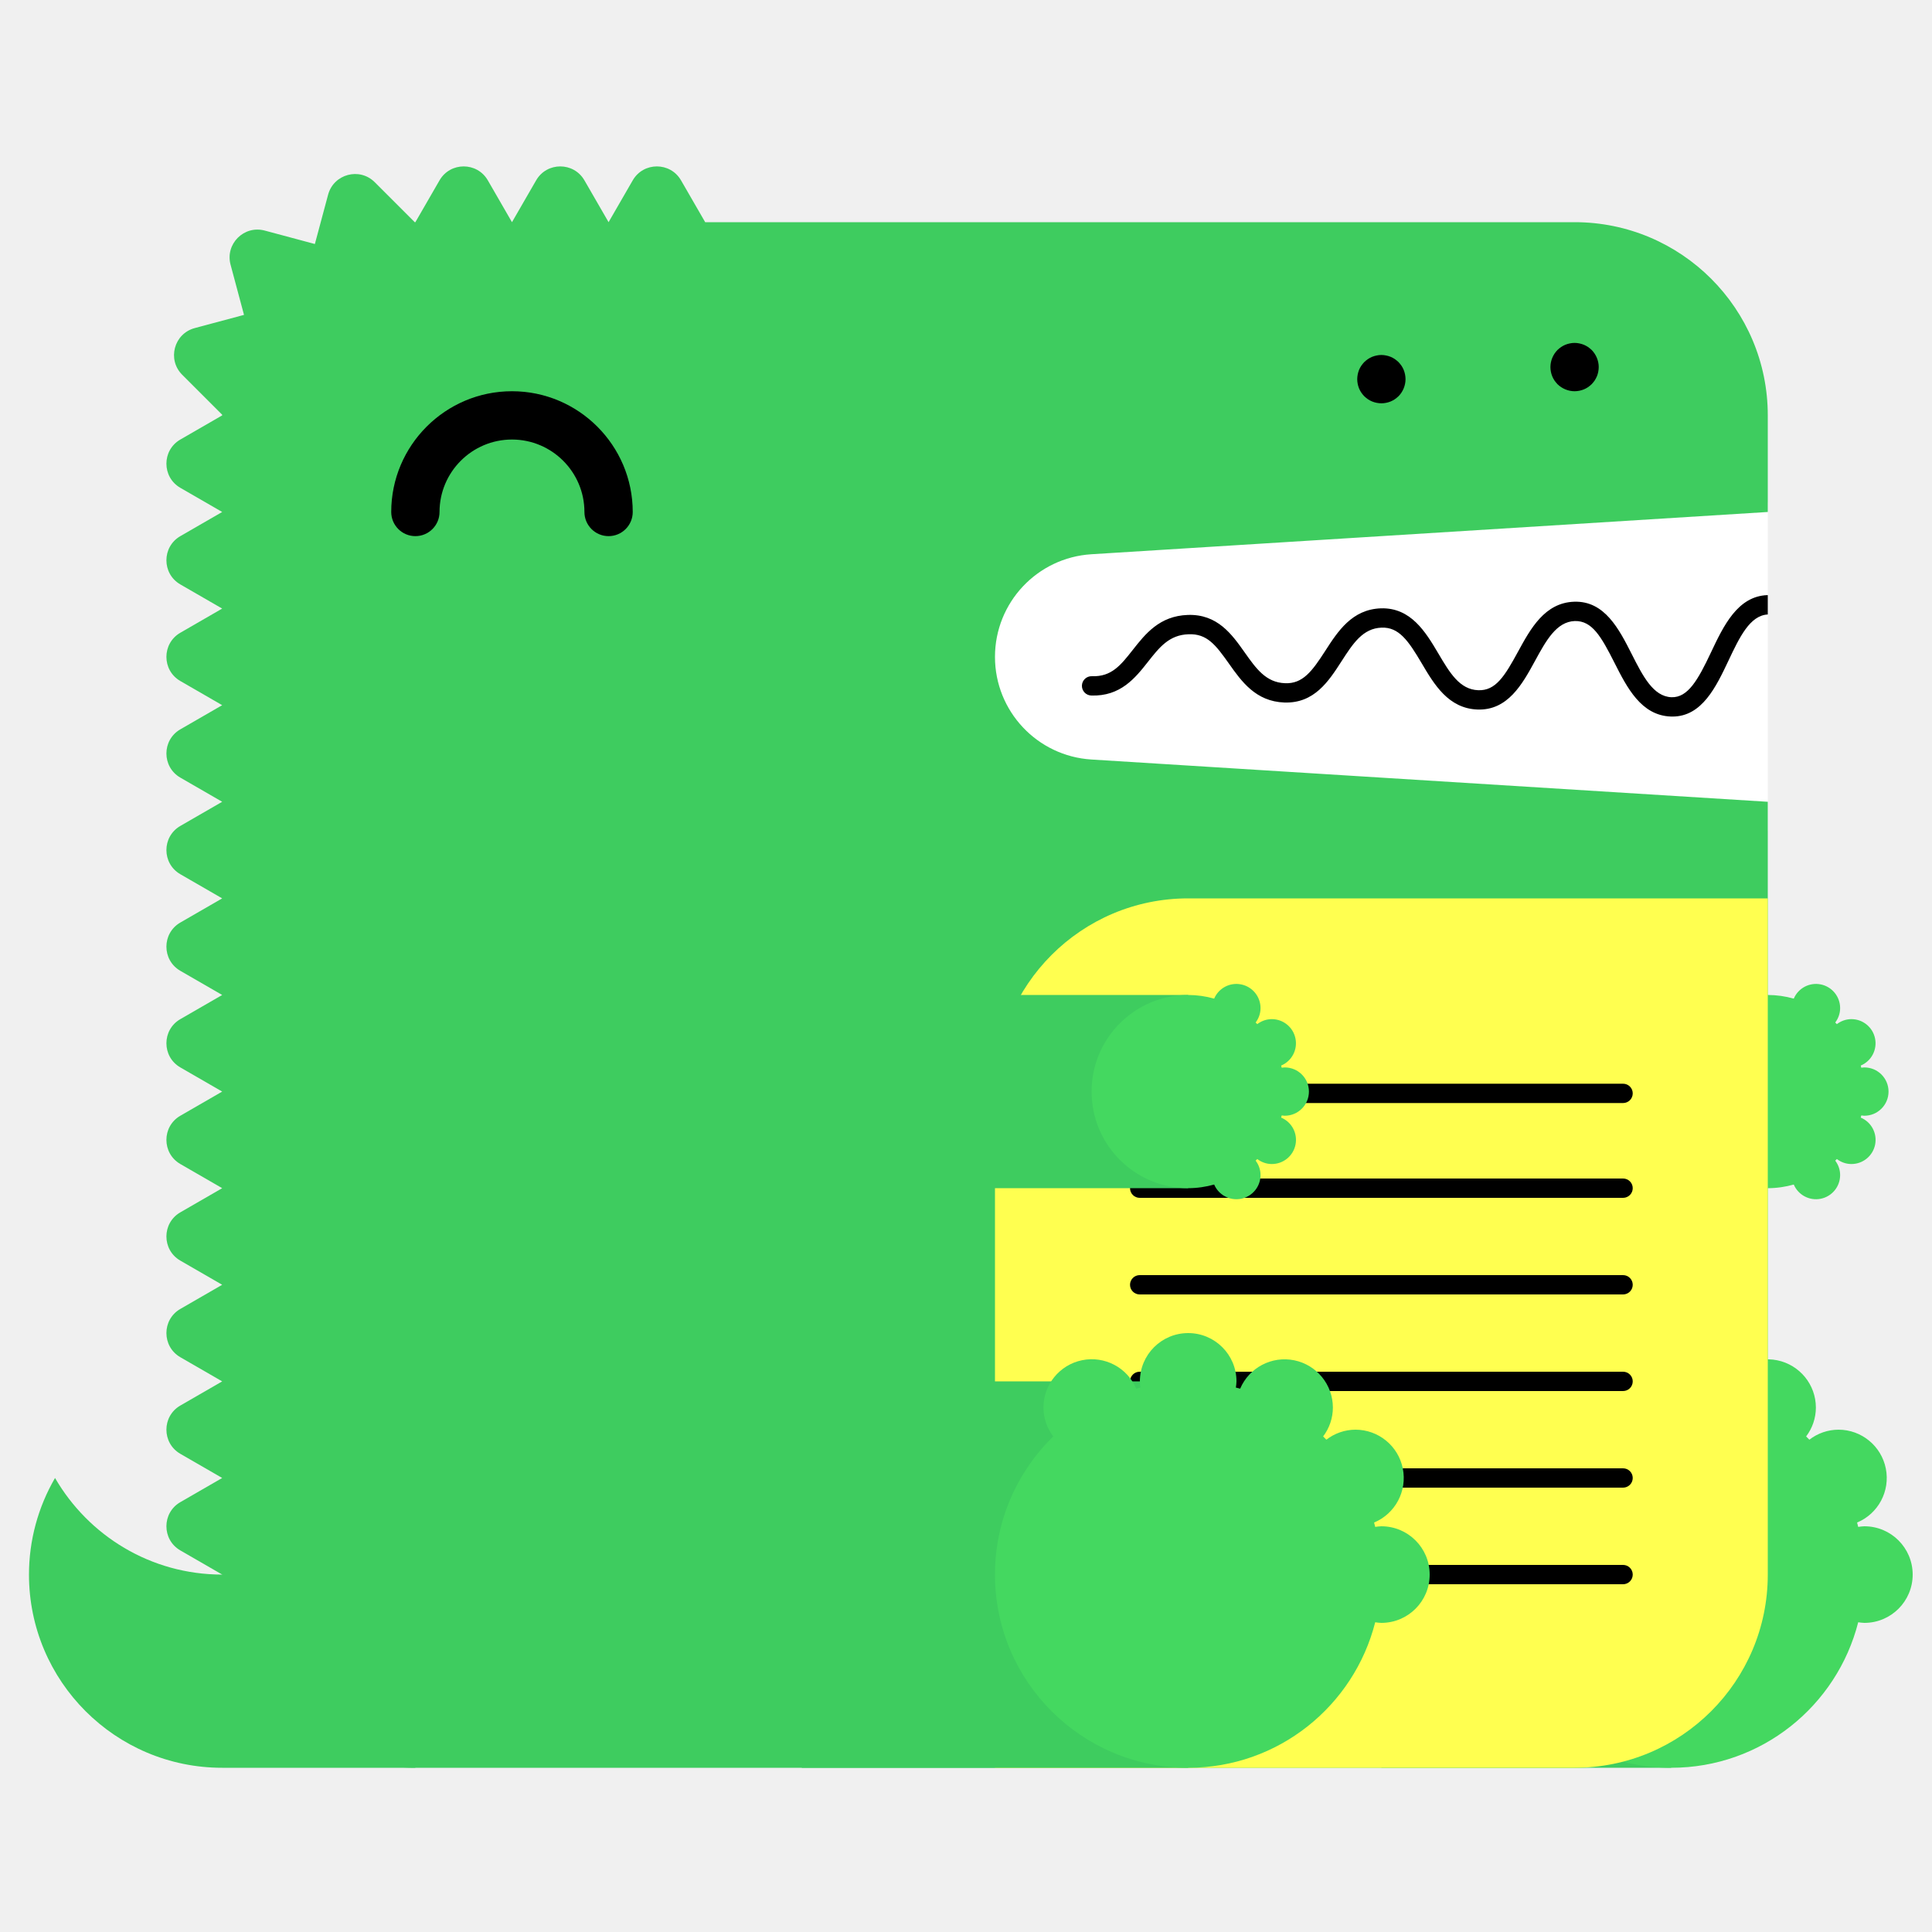
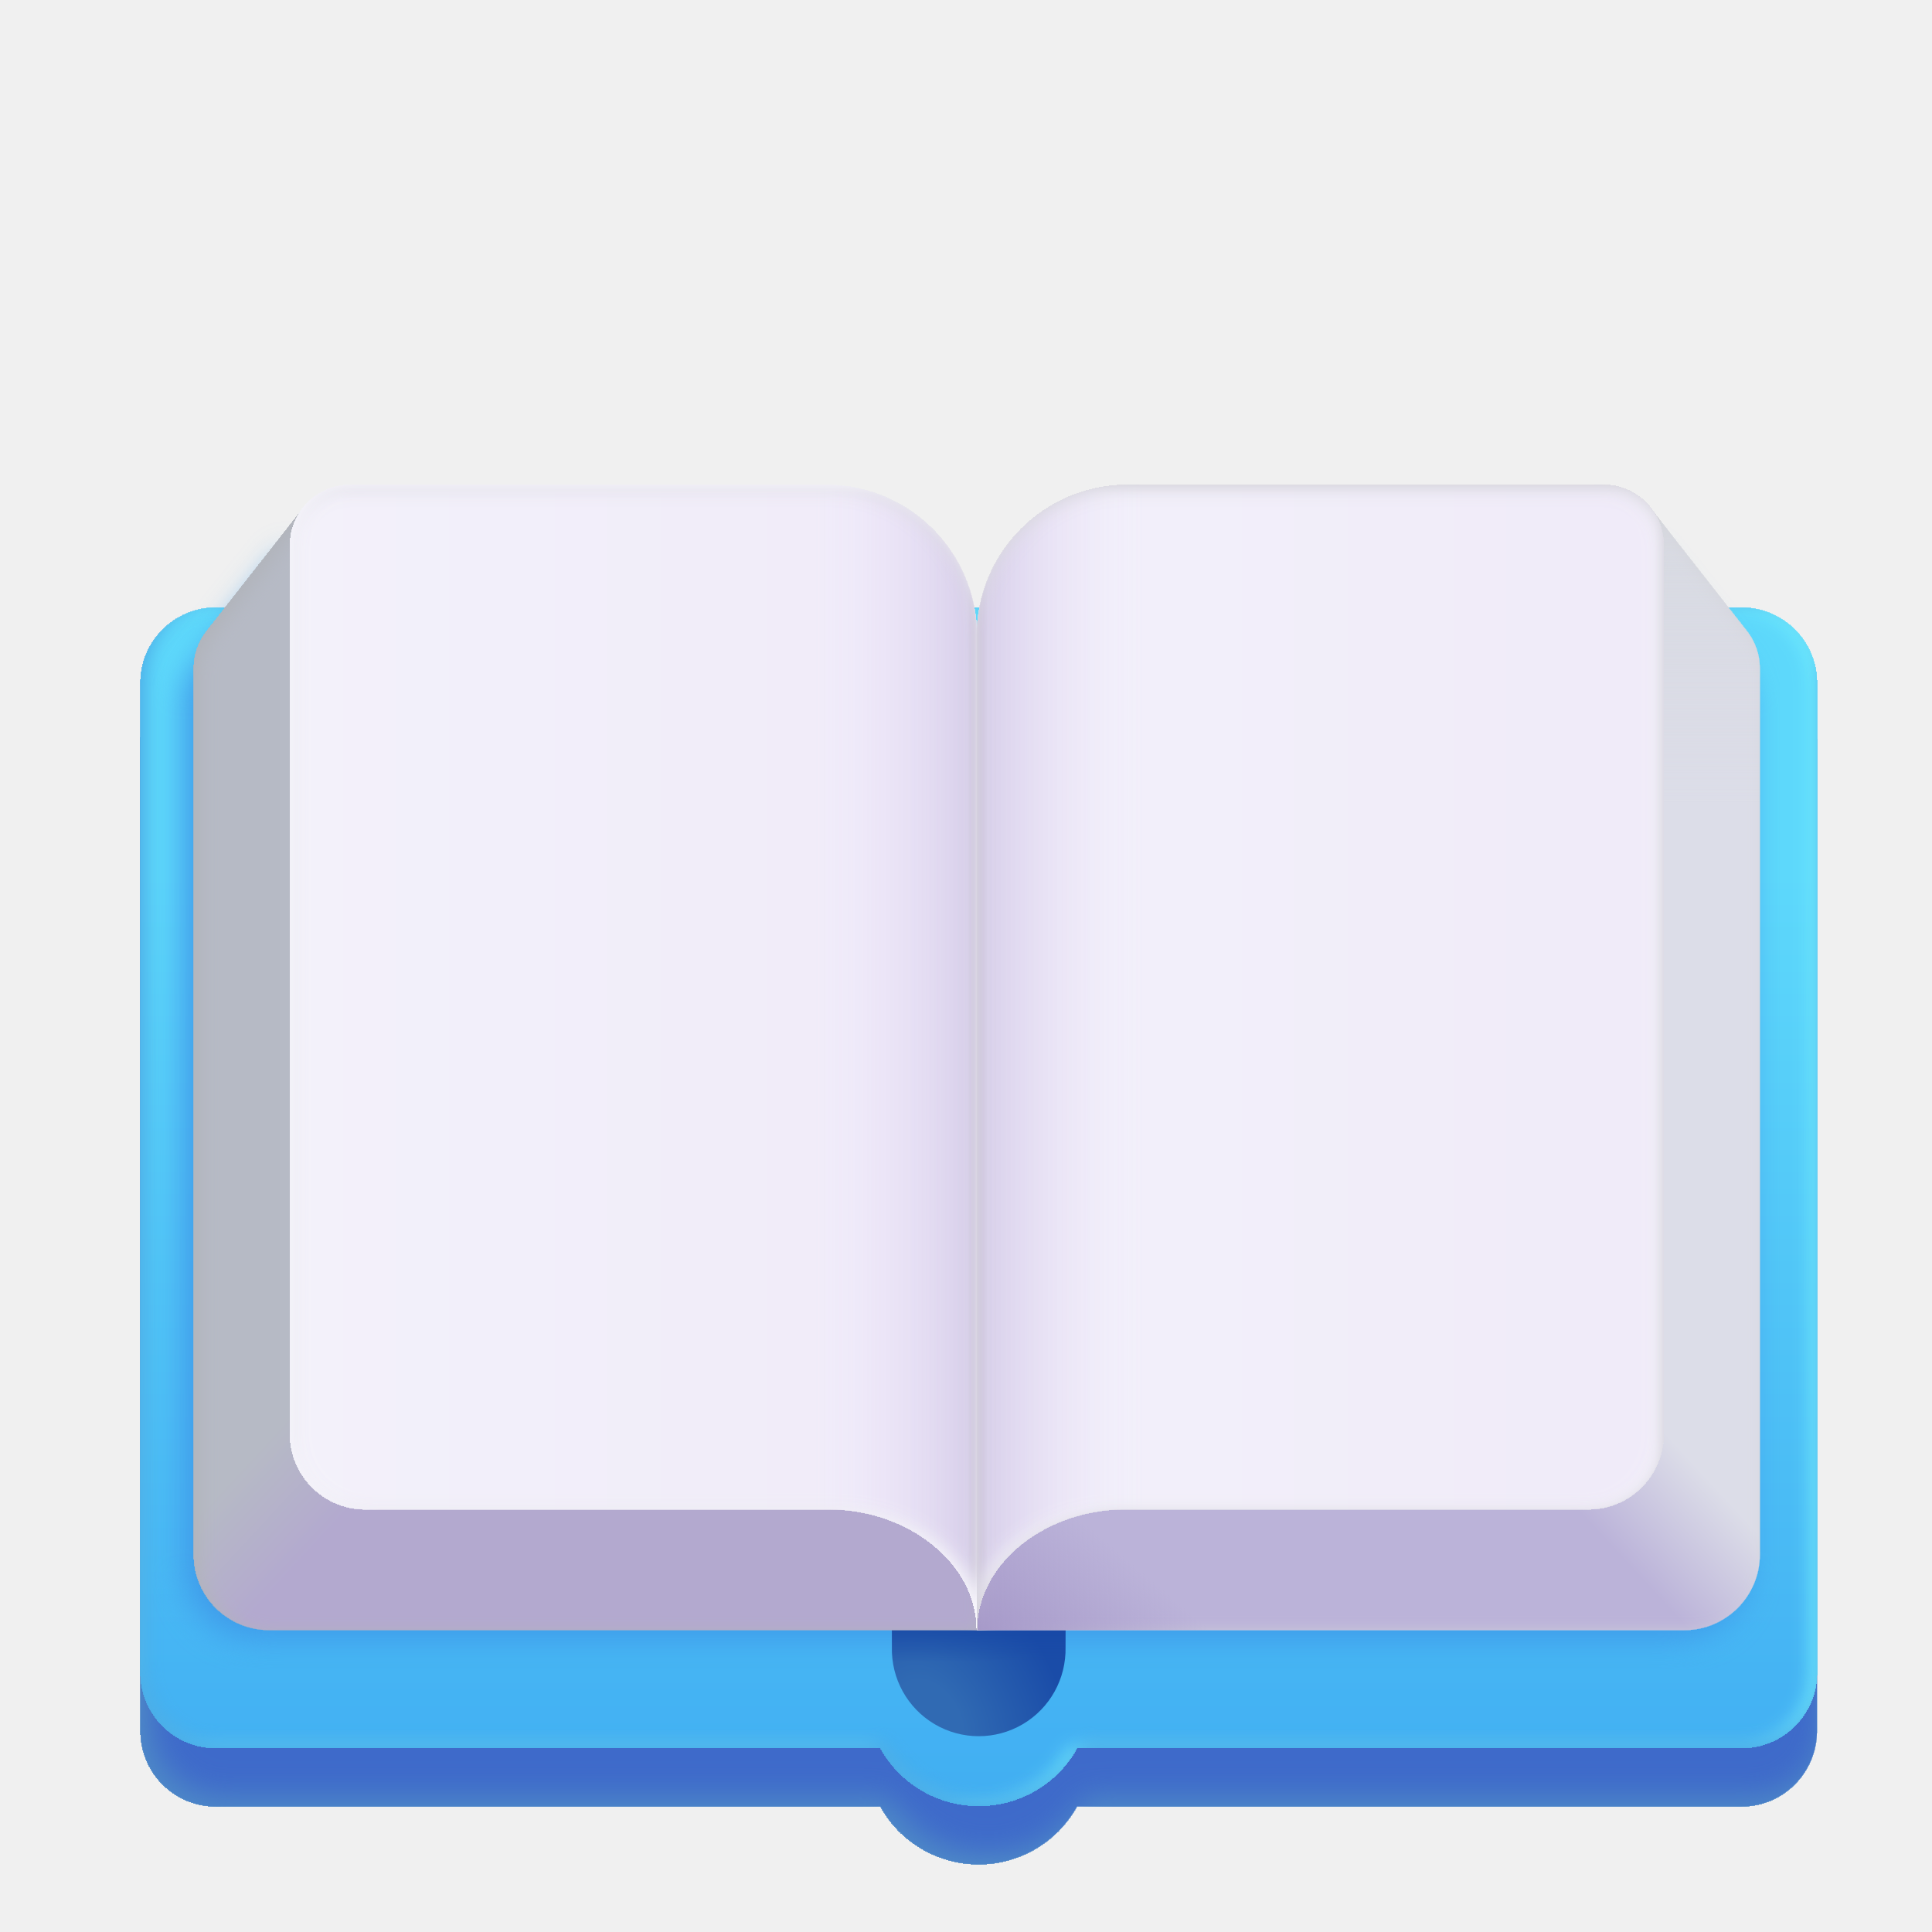
- <svg xmlns="http://www.w3.org/2000/svg" width="200" height="200" viewBox="0 0 200 200">
-   <g fill="none" fill-rule="evenodd">
-     <path fill="#FFF" d="M99 52h84v34H99z" />
-     <path d="M23 163c-7.398 0-13.843-4.027-17.303-10A19.886 19.886 0 0 0 3 163c0 11.046 8.954 20 20 20h20v-20H23z" fill="#3ECC5F" />
-     <path d="M112.98 57.376L183 53V43c0-11.046-8.954-20-20-20H73l-2.5-4.33c-1.112-1.925-3.889-1.925-5 0L63 23l-2.5-4.33c-1.111-1.925-3.889-1.925-5 0L53 23l-2.5-4.33c-1.111-1.925-3.889-1.925-5 0L43 23c-.022 0-.042.003-.065.003l-4.142-4.141c-1.57-1.571-4.252-.853-4.828 1.294l-1.369 5.104-5.192-1.392c-2.148-.575-4.111 1.389-3.535 3.536l1.39 5.193-5.102 1.367c-2.148.576-2.867 3.259-1.296 4.83l4.142 4.142c0 .021-.003.042-.003.064l-4.33 2.5c-1.925 1.111-1.925 3.889 0 5L23 53l-4.33 2.5c-1.925 1.111-1.925 3.889 0 5L23 63l-4.33 2.5c-1.925 1.111-1.925 3.889 0 5L23 73l-4.33 2.5c-1.925 1.111-1.925 3.889 0 5L23 83l-4.33 2.5c-1.925 1.111-1.925 3.889 0 5L23 93l-4.33 2.5c-1.925 1.111-1.925 3.889 0 5L23 103l-4.33 2.5c-1.925 1.111-1.925 3.889 0 5L23 113l-4.33 2.5c-1.925 1.111-1.925 3.889 0 5L23 123l-4.33 2.5c-1.925 1.111-1.925 3.889 0 5L23 133l-4.33 2.5c-1.925 1.111-1.925 3.889 0 5L23 143l-4.33 2.5c-1.925 1.111-1.925 3.889 0 5L23 153l-4.33 2.5c-1.925 1.111-1.925 3.889 0 5L23 163c0 11.046 8.954 20 20 20h120c11.046 0 20-8.954 20-20V83l-70.02-4.376A10.645 10.645 0 0 1 103 68c0-5.621 4.37-10.273 9.98-10.624" fill="#3ECC5F" />
-     <path fill="#3ECC5F" d="M143 183h30v-40h-30z" />
-     <path d="M193 158c-.219 0-.428.037-.639.064-.038-.15-.074-.301-.116-.451A5 5 0 0 0 190.32 148a4.96 4.96 0 0 0-3.016 1.036 26.531 26.531 0 0 0-.335-.336 4.955 4.955 0 0 0 1.011-2.987 5 5 0 0 0-9.599-1.959c-.148-.042-.297-.077-.445-.115.027-.211.064-.42.064-.639a5 5 0 0 0-5-5 5 5 0 0 0-5 5c0 .219.037.428.064.639-.148.038-.297.073-.445.115a4.998 4.998 0 0 0-9.599 1.959c0 1.125.384 2.151 1.011 2.987-3.717 3.632-6.031 8.693-6.031 14.3 0 11.046 8.954 20 20 20 9.339 0 17.16-6.41 19.361-15.064.211.027.42.064.639.064a5 5 0 0 0 5-5 5 5 0 0 0-5-5" fill="#44D860" />
-     <path fill="#3ECC5F" d="M153 123h30v-20h-30z" />
-     <path d="M193 115.5a2.5 2.5 0 1 0 0-5c-.109 0-.214.019-.319.032-.02-.075-.037-.15-.058-.225a2.501 2.501 0 0 0-.963-4.807c-.569 0-1.088.197-1.508.518a6.653 6.653 0 0 0-.168-.168c.314-.417.506-.931.506-1.494a2.5 2.5 0 0 0-4.8-.979A9.987 9.987 0 0 0 183 103c-5.522 0-10 4.478-10 10s4.478 10 10 10c.934 0 1.833-.138 2.69-.377a2.5 2.5 0 0 0 4.8-.979c0-.563-.192-1.077-.506-1.494.057-.055.113-.111.168-.168.42.321.939.518 1.508.518a2.5 2.5 0 0 0 .963-4.807c.021-.074.038-.15.058-.225.105.013.21.032.319.032" fill="#44D860" />
-     <path d="M63 55.5a2.5 2.5 0 0 1-2.5-2.5c0-4.136-3.364-7.5-7.5-7.5s-7.5 3.364-7.5 7.5a2.5 2.5 0 1 1-5 0c0-6.893 5.607-12.5 12.5-12.5S65.5 46.107 65.5 53a2.5 2.5 0 0 1-2.5 2.5" fill="#000" />
-     <path d="M103 183h60c11.046 0 20-8.954 20-20V93h-60c-11.046 0-20 8.954-20 20v70z" fill="#FFFF50" />
-     <path d="M168.02 124h-50.04a1 1 0 1 1 0-2h50.04a1 1 0 1 1 0 2m0 20h-50.04a1 1 0 1 1 0-2h50.04a1 1 0 1 1 0 2m0 20h-50.04a1 1 0 1 1 0-2h50.04a1 1 0 1 1 0 2m0-49.814h-50.04a1 1 0 1 1 0-2h50.04a1 1 0 1 1 0 2m0 19.814h-50.04a1 1 0 1 1 0-2h50.04a1 1 0 1 1 0 2m0 20h-50.04a1 1 0 1 1 0-2h50.04a1 1 0 1 1 0 2M183 61.611c-.012 0-.022-.006-.034-.005-3.09.105-4.552 3.196-5.842 5.923-1.346 2.85-2.387 4.703-4.093 4.647-1.889-.068-2.969-2.202-4.113-4.46-1.314-2.594-2.814-5.536-5.963-5.426-3.046.104-4.513 2.794-5.807 5.167-1.377 2.528-2.314 4.065-4.121 3.994-1.927-.07-2.951-1.805-4.136-3.813-1.321-2.236-2.848-4.75-5.936-4.664-2.994.103-4.465 2.385-5.763 4.4-1.373 2.13-2.335 3.428-4.165 3.351-1.973-.07-2.992-1.51-4.171-3.177-1.324-1.873-2.816-3.993-5.895-3.89-2.928.1-4.399 1.97-5.696 3.618-1.232 1.564-2.194 2.802-4.229 2.724a1 1 0 0 0-.072 2c3.017.101 4.545-1.8 5.872-3.487 1.177-1.496 2.193-2.787 4.193-2.855 1.926-.082 2.829 1.115 4.195 3.045 1.297 1.834 2.769 3.914 5.731 4.021 3.103.104 4.596-2.215 5.918-4.267 1.182-1.834 2.202-3.417 4.15-3.484 1.793-.067 2.769 1.35 4.145 3.681 1.297 2.197 2.766 4.686 5.787 4.796 3.125.108 4.634-2.62 5.949-5.035 1.139-2.088 2.214-4.06 4.119-4.126 1.793-.042 2.728 1.595 4.111 4.33 1.292 2.553 2.757 5.445 5.825 5.556l.169.003c3.064 0 4.518-3.075 5.805-5.794 1.139-2.41 2.217-4.68 4.067-4.773v-2z" fill="#000" />
-     <path fill="#3ECC5F" d="M83 183h40v-40H83z" />
-     <path d="M143 158c-.219 0-.428.037-.639.064-.038-.15-.074-.301-.116-.451A5 5 0 0 0 140.32 148a4.96 4.96 0 0 0-3.016 1.036 26.531 26.531 0 0 0-.335-.336 4.955 4.955 0 0 0 1.011-2.987 5 5 0 0 0-9.599-1.959c-.148-.042-.297-.077-.445-.115.027-.211.064-.42.064-.639a5 5 0 0 0-5-5 5 5 0 0 0-5 5c0 .219.037.428.064.639-.148.038-.297.073-.445.115a4.998 4.998 0 0 0-9.599 1.959c0 1.125.384 2.151 1.011 2.987-3.717 3.632-6.031 8.693-6.031 14.3 0 11.046 8.954 20 20 20 9.339 0 17.16-6.41 19.361-15.064.211.027.42.064.639.064a5 5 0 0 0 5-5 5 5 0 0 0-5-5" fill="#44D860" />
-     <path fill="#3ECC5F" d="M83 123h40v-20H83z" />
-     <path d="M133 115.5a2.5 2.5 0 1 0 0-5c-.109 0-.214.019-.319.032-.02-.075-.037-.15-.058-.225a2.501 2.501 0 0 0-.963-4.807c-.569 0-1.088.197-1.508.518a6.653 6.653 0 0 0-.168-.168c.314-.417.506-.931.506-1.494a2.5 2.5 0 0 0-4.8-.979A9.987 9.987 0 0 0 123 103c-5.522 0-10 4.478-10 10s4.478 10 10 10c.934 0 1.833-.138 2.69-.377a2.5 2.5 0 0 0 4.8-.979c0-.563-.192-1.077-.506-1.494.057-.055.113-.111.168-.168.42.321.939.518 1.508.518a2.5 2.5 0 0 0 .963-4.807c.021-.074.038-.15.058-.225.105.013.21.032.319.032" fill="#44D860" />
-     <path d="M143 41.75c-.16 0-.33-.02-.49-.05a2.52 2.52 0 0 1-.47-.14c-.15-.06-.29-.14-.431-.23-.13-.09-.259-.2-.38-.31-.109-.12-.219-.24-.309-.38s-.17-.28-.231-.43a2.619 2.619 0 0 1-.189-.96c0-.16.02-.33.05-.49.03-.16.08-.31.139-.47.061-.15.141-.29.231-.43.09-.13.2-.26.309-.38.121-.11.25-.22.38-.31.141-.09.281-.17.431-.23.149-.06.31-.11.47-.14.32-.07.65-.07.98 0 .159.03.32.08.47.14.149.06.29.14.43.23.13.09.259.2.38.31.11.12.22.25.31.38.09.14.17.28.23.43.06.16.11.31.14.47.029.16.05.33.05.49 0 .66-.271 1.31-.73 1.77-.121.11-.25.22-.38.31-.14.09-.281.17-.43.23a2.565 2.565 0 0 1-.96.19m20-1.25c-.66 0-1.3-.27-1.771-.73a3.802 3.802 0 0 1-.309-.38c-.09-.14-.17-.28-.231-.43a2.619 2.619 0 0 1-.189-.96c0-.66.27-1.3.729-1.77.121-.11.25-.22.38-.31.141-.09.281-.17.431-.23.149-.06.31-.11.47-.14.32-.07.66-.07.98 0 .159.03.32.08.47.14.149.06.29.14.43.23.13.09.259.2.38.31.459.47.73 1.11.73 1.77 0 .16-.021.33-.05.49-.03.16-.08.32-.14.47-.07.15-.14.29-.23.43-.09.13-.2.26-.31.38-.121.11-.25.22-.38.31-.14.09-.281.17-.43.23a2.565 2.565 0 0 1-.96.19" fill="#000" />
+ <svg xmlns="http://www.w3.org/2000/svg" width="128" height="128" viewBox="0 0 32 32">
+   <g fill="none">
+     <g filter="url(#f1579idc)">
+       <path fill="#3e6aca" d="M3.578 11.031c-.69 0-1.25.56-1.25 1.25v16.39c0 .691.56 1.25 1.25 1.25h11.005a1.863 1.863 0 0 0 3.256 0h11.005c.69 0 1.25-.559 1.25-1.25v-16.39c0-.69-.56-1.25-1.25-1.25z" />
+     </g>
+     <g filter="url(#f1579idd)">
+       <path fill="url(#f1579id0)" d="M3.578 10.063c-.69 0-1.25.56-1.25 1.25v16.39c0 .69.56 1.25 1.25 1.25h11.005a1.863 1.863 0 0 0 3.256 0h11.005c.69 0 1.25-.56 1.25-1.25v-16.39c0-.69-.56-1.25-1.25-1.25z" />
+     </g>
+     <g filter="url(#f1579ide)">
+       <path fill="#3f9bea" d="m4.81 9.094l-1.565 1.941a.96.96 0 0 0-.214.602V25.93c0 .672.56 1.217 1.25 1.217H27.72c.69 0 1.25-.545 1.25-1.217V11.637a.96.96 0 0 0-.214-.602L27.19 9.094L25.348 23.74H6.652z" />
+     </g>
+     <path fill="url(#f1579idj)" d="M14.773 25.703h2.875v1.578a1.438 1.438 0 1 1-2.875 0z" />
+     <path fill="url(#f1579id1)" d="M14.773 25.703h2.875v1.578a1.438 1.438 0 1 1-2.875 0z" />
+     <g filter="url(#f1579idf)">
+       <path fill="url(#f1579id2)" d="M3.424 10.455L4.99 8.46L6.832 23.5h9.348V27H4.46c-.69 0-1.25-.56-1.25-1.25V11.072a1 1 0 0 1 .214-.617" />
+     </g>
+     <g filter="url(#f1579idg)">
+       <path fill="url(#f1579id3)" d="M28.935 10.455L27.369 8.46L25.528 23.5H16.18V27h11.718c.69 0 1.25-.56 1.25-1.25V11.072a1 1 0 0 0-.213-.617" />
+       <path fill="url(#f1579id4)" d="M28.935 10.455L27.369 8.46L25.528 23.5H16.18V27h11.718c.69 0 1.25-.56 1.25-1.25V11.072a1 1 0 0 0-.213-.617" />
+     </g>
+     <path fill="url(#f1579id5)" d="M28.935 10.455L27.369 8.46L25.528 23.5H16.18V27h11.718c.69 0 1.25-.56 1.25-1.25V11.072a1 1 0 0 0-.213-.617" />
+     <g filter="url(#f1579idh)">
+       <path fill="url(#f1579id6)" d="M4.805 9.031a1 1 0 0 1 1-1h7.875a2.5 2.5 0 0 1 2.5 2.5v16.461c0-1.1-1.133-1.992-2.446-1.992h-7.68c-.69 0-1.25-.56-1.25-1.25z" />
+       <path fill="url(#f1579id7)" d="M4.805 9.031a1 1 0 0 1 1-1h7.875a2.5 2.5 0 0 1 2.5 2.5v16.461c0-1.1-1.133-1.992-2.446-1.992h-7.68c-.69 0-1.25-.56-1.25-1.25z" />
+       <path fill="url(#f1579id8)" d="M4.805 9.031a1 1 0 0 1 1-1h7.875a2.5 2.5 0 0 1 2.5 2.5v16.461c0-1.1-1.133-1.992-2.446-1.992h-7.68c-.69 0-1.25-.56-1.25-1.25z" />
+     </g>
+     <g filter="url(#f1579idi)">
+       <path fill="url(#f1579id9)" d="M27.555 9.031a1 1 0 0 0-1-1H18.68a2.5 2.5 0 0 0-2.5 2.5v16.461c0-1.1 1.133-1.992 2.445-1.992h7.68c.69 0 1.25-.56 1.25-1.25z" />
+       <path fill="url(#f1579ida)" d="M27.555 9.031a1 1 0 0 0-1-1H18.68a2.5 2.5 0 0 0-2.5 2.5v16.461c0-1.1 1.133-1.992 2.445-1.992h7.68c.69 0 1.25-.56 1.25-1.25z" />
+       <path fill="url(#f1579idb)" d="M27.555 9.031a1 1 0 0 0-1-1H18.68a2.5 2.5 0 0 0-2.5 2.5v16.461c0-1.1 1.133-1.992 2.445-1.992h7.68c.69 0 1.25-.56 1.25-1.25z" />
+     </g>
+     <defs>
+       <linearGradient id="f1579id0" x1="16.211" x2="16.211" y1="14.438" y2="29.91" gradientUnits="userSpaceOnUse">
+         <stop stop-color="#5dd8fb" />
+         <stop offset="1" stop-color="#41aef2" />
+       </linearGradient>
+       <linearGradient id="f1579id1" x1="16.211" x2="16.211" y1="26.781" y2="27.531" gradientUnits="userSpaceOnUse">
+         <stop stop-color="#1748a6" />
+         <stop offset="1" stop-color="#1748a6" stop-opacity="0" />
+       </linearGradient>
+       <linearGradient id="f1579id2" x1="12.516" x2="5.266" y1="28.656" y2="21.938" gradientUnits="userSpaceOnUse">
+         <stop offset=".75" stop-color="#b3a9cf" />
+         <stop offset=".932" stop-color="#b6bac5" />
+       </linearGradient>
+       <linearGradient id="f1579id3" x1="19.844" x2="27.094" y1="28.656" y2="21.938" gradientUnits="userSpaceOnUse">
+         <stop offset=".717" stop-color="#bbb3d9" />
+         <stop offset=".913" stop-color="#dcdde8" />
+       </linearGradient>
+       <linearGradient id="f1579id4" x1="27.976" x2="27.976" y1="8.886" y2="13.327" gradientUnits="userSpaceOnUse">
+         <stop stop-color="#d8dae2" />
+         <stop offset="1" stop-color="#d8dae2" stop-opacity="0" />
+       </linearGradient>
+       <linearGradient id="f1579id5" x1="16.18" x2="17.797" y1="27" y2="25.094" gradientUnits="userSpaceOnUse">
+         <stop stop-color="#a699c9" />
+         <stop offset="1" stop-color="#a699c9" stop-opacity="0" />
+       </linearGradient>
+       <linearGradient id="f1579id6" x1="4.805" x2="15.328" y1="17.512" y2="17.512" gradientUnits="userSpaceOnUse">
+         <stop stop-color="#f3f1fa" />
+         <stop offset="1" stop-color="#f0ebf9" />
+       </linearGradient>
+       <linearGradient id="f1579id7" x1="16.18" x2="13.453" y1="25.688" y2="25.688" gradientUnits="userSpaceOnUse">
+         <stop stop-color="#d5cce8" />
+         <stop offset="1" stop-color="#f2ebff" stop-opacity="0" />
+       </linearGradient>
+       <linearGradient id="f1579id8" x1="16.234" x2="16.016" y1="25.906" y2="25.906" gradientUnits="userSpaceOnUse">
+         <stop offset=".179" stop-color="#bfb3d1" />
+         <stop offset="1" stop-color="#bfb3d1" stop-opacity="0" />
+       </linearGradient>
+       <linearGradient id="f1579id9" x1="16.18" x2="26.703" y1="17.512" y2="17.512" gradientUnits="userSpaceOnUse">
+         <stop stop-color="#f3f1fa" />
+         <stop offset="1" stop-color="#f0ebf9" />
+       </linearGradient>
+       <linearGradient id="f1579ida" x1="16.18" x2="18.984" y1="25.688" y2="25.688" gradientUnits="userSpaceOnUse">
+         <stop stop-color="#d5cce8" />
+         <stop offset="1" stop-color="#f2ebff" stop-opacity="0" />
+       </linearGradient>
+       <linearGradient id="f1579idb" x1="16.152" x2="16.359" y1="25.906" y2="25.906" gradientUnits="userSpaceOnUse">
+         <stop stop-color="#bfb3d1" />
+         <stop offset="1" stop-color="#bfb3d1" stop-opacity="0" />
+       </linearGradient>
+       <filter id="f1579idc" width="27.916" height="19.998" x="2.328" y="10.881" color-interpolation-filters="sRGB" filterUnits="userSpaceOnUse">
+         <feFlood flood-opacity="0" result="BackgroundImageFix" />
+         <feBlend in="SourceGraphic" in2="BackgroundImageFix" result="shape" />
+         <feColorMatrix in="SourceAlpha" result="hardAlpha" values="0 0 0 0 0 0 0 0 0 0 0 0 0 0 0 0 0 0 127 0" />
+         <feOffset dx=".15" dy="-.15" />
+         <feGaussianBlur stdDeviation=".25" />
+         <feComposite in2="hardAlpha" k2="-1" k3="1" operator="arithmetic" />
+         <feColorMatrix values="0 0 0 0 0.306 0 0 0 0 0.541 0 0 0 0 0.78 0 0 0 1 0" />
+         <feBlend in2="shape" result="effect1_innerShadow_18_20736" />
+       </filter>
+       <filter id="f1579idd" width="27.966" height="19.948" x="2.228" y="9.963" color-interpolation-filters="sRGB" filterUnits="userSpaceOnUse">
+         <feFlood flood-opacity="0" result="BackgroundImageFix" />
+         <feBlend in="SourceGraphic" in2="BackgroundImageFix" result="shape" />
+         <feColorMatrix in="SourceAlpha" result="hardAlpha" values="0 0 0 0 0 0 0 0 0 0 0 0 0 0 0 0 0 0 127 0" />
+         <feOffset dx="-.1" />
+         <feGaussianBlur stdDeviation=".15" />
+         <feComposite in2="hardAlpha" k2="-1" k3="1" operator="arithmetic" />
+         <feColorMatrix values="0 0 0 0 0.451 0 0 0 0 0.941 0 0 0 0 1 0 0 0 1 0" />
+         <feBlend in2="shape" result="effect1_innerShadow_18_20736" />
+         <feColorMatrix in="SourceAlpha" result="hardAlpha" values="0 0 0 0 0 0 0 0 0 0 0 0 0 0 0 0 0 0 127 0" />
+         <feOffset dx=".1" dy="-.1" />
+         <feGaussianBlur stdDeviation=".15" />
+         <feComposite in2="hardAlpha" k2="-1" k3="1" operator="arithmetic" />
+         <feColorMatrix values="0 0 0 0 0.286 0 0 0 0 0.667 0 0 0 0 0.902 0 0 0 1 0" />
+         <feBlend in2="effect1_innerShadow_18_20736" result="effect2_innerShadow_18_20736" />
+       </filter>
+       <filter id="f1579ide" width="26.938" height="19.055" x="2.531" y="8.594" color-interpolation-filters="sRGB" filterUnits="userSpaceOnUse">
+         <feFlood flood-opacity="0" result="BackgroundImageFix" />
+         <feBlend in="SourceGraphic" in2="BackgroundImageFix" result="shape" />
+         <feGaussianBlur result="effect1_foregroundBlur_18_20736" stdDeviation=".25" />
+       </filter>
+       <filter id="f1579idf" width="13.069" height="18.639" x="3.211" y="8.461" color-interpolation-filters="sRGB" filterUnits="userSpaceOnUse">
+         <feFlood flood-opacity="0" result="BackgroundImageFix" />
+         <feBlend in="SourceGraphic" in2="BackgroundImageFix" result="shape" />
+         <feColorMatrix in="SourceAlpha" result="hardAlpha" values="0 0 0 0 0 0 0 0 0 0 0 0 0 0 0 0 0 0 127 0" />
+         <feOffset dx=".1" dy=".1" />
+         <feGaussianBlur stdDeviation=".15" />
+         <feComposite in2="hardAlpha" k2="-1" k3="1" operator="arithmetic" />
+         <feColorMatrix values="0 0 0 0 0.694 0 0 0 0 0.706 0 0 0 0 0.733 0 0 0 1 0" />
+         <feBlend in2="shape" result="effect1_innerShadow_18_20736" />
+       </filter>
+       <filter id="f1579idg" width="13.069" height="18.639" x="16.18" y="8.461" color-interpolation-filters="sRGB" filterUnits="userSpaceOnUse">
+         <feFlood flood-opacity="0" result="BackgroundImageFix" />
+         <feBlend in="SourceGraphic" in2="BackgroundImageFix" result="shape" />
+         <feColorMatrix in="SourceAlpha" result="hardAlpha" values="0 0 0 0 0 0 0 0 0 0 0 0 0 0 0 0 0 0 127 0" />
+         <feOffset dx=".1" dy=".1" />
+         <feGaussianBlur stdDeviation=".15" />
+         <feComposite in2="hardAlpha" k2="-1" k3="1" operator="arithmetic" />
+         <feColorMatrix values="0 0 0 0 0.831 0 0 0 0 0.835 0 0 0 0 0.855 0 0 0 1 0" />
+         <feBlend in2="shape" result="effect1_innerShadow_18_20736" />
+       </filter>
+       <filter id="f1579idh" width="11.475" height="19.011" x="4.805" y="8.031" color-interpolation-filters="sRGB" filterUnits="userSpaceOnUse">
+         <feFlood flood-opacity="0" result="BackgroundImageFix" />
+         <feBlend in="SourceGraphic" in2="BackgroundImageFix" result="shape" />
+         <feColorMatrix in="SourceAlpha" result="hardAlpha" values="0 0 0 0 0 0 0 0 0 0 0 0 0 0 0 0 0 0 127 0" />
+         <feOffset dy=".05" />
+         <feGaussianBlur stdDeviation=".15" />
+         <feComposite in2="hardAlpha" k2="-1" k3="1" operator="arithmetic" />
+         <feColorMatrix values="0 0 0 0 0.827 0 0 0 0 0.82 0 0 0 0 0.855 0 0 0 1 0" />
+         <feBlend in2="shape" result="effect1_innerShadow_18_20736" />
+         <feColorMatrix in="SourceAlpha" result="hardAlpha" values="0 0 0 0 0 0 0 0 0 0 0 0 0 0 0 0 0 0 127 0" />
+         <feOffset dx=".1" />
+         <feGaussianBlur stdDeviation=".15" />
+         <feComposite in2="hardAlpha" k2="-1" k3="1" operator="arithmetic" />
+         <feColorMatrix values="0 0 0 0 0.98 0 0 0 0 0.976 0 0 0 0 1 0 0 0 1 0" />
+         <feBlend in2="effect1_innerShadow_18_20736" result="effect2_innerShadow_18_20736" />
+       </filter>
+       <filter id="f1579idi" width="11.475" height="19.011" x="16.08" y="8.031" color-interpolation-filters="sRGB" filterUnits="userSpaceOnUse">
+         <feFlood flood-opacity="0" result="BackgroundImageFix" />
+         <feBlend in="SourceGraphic" in2="BackgroundImageFix" result="shape" />
+         <feColorMatrix in="SourceAlpha" result="hardAlpha" values="0 0 0 0 0 0 0 0 0 0 0 0 0 0 0 0 0 0 127 0" />
+         <feOffset dx="-.1" />
+         <feGaussianBlur stdDeviation=".15" />
+         <feComposite in2="hardAlpha" k2="-1" k3="1" operator="arithmetic" />
+         <feColorMatrix values="0 0 0 0 0.98 0 0 0 0 0.976 0 0 0 0 1 0 0 0 1 0" />
+         <feBlend in2="shape" result="effect1_innerShadow_18_20736" />
+         <feColorMatrix in="SourceAlpha" result="hardAlpha" values="0 0 0 0 0 0 0 0 0 0 0 0 0 0 0 0 0 0 127 0" />
+         <feOffset dy=".05" />
+         <feGaussianBlur stdDeviation=".15" />
+         <feComposite in2="hardAlpha" k2="-1" k3="1" operator="arithmetic" />
+         <feColorMatrix values="0 0 0 0 0.827 0 0 0 0 0.82 0 0 0 0 0.855 0 0 0 1 0" />
+         <feBlend in2="effect1_innerShadow_18_20736" result="effect2_innerShadow_18_20736" />
+       </filter>
+       <radialGradient id="f1579idj" cx="0" cy="0" r="1" gradientTransform="matrix(2 -1 1.40312 2.80625 15.375 28.531)" gradientUnits="userSpaceOnUse">
+         <stop offset=".232" stop-color="#306ab3" />
+         <stop offset="1" stop-color="#1a4ca8" />
+       </radialGradient>
+     </defs>
  </g>
</svg>
